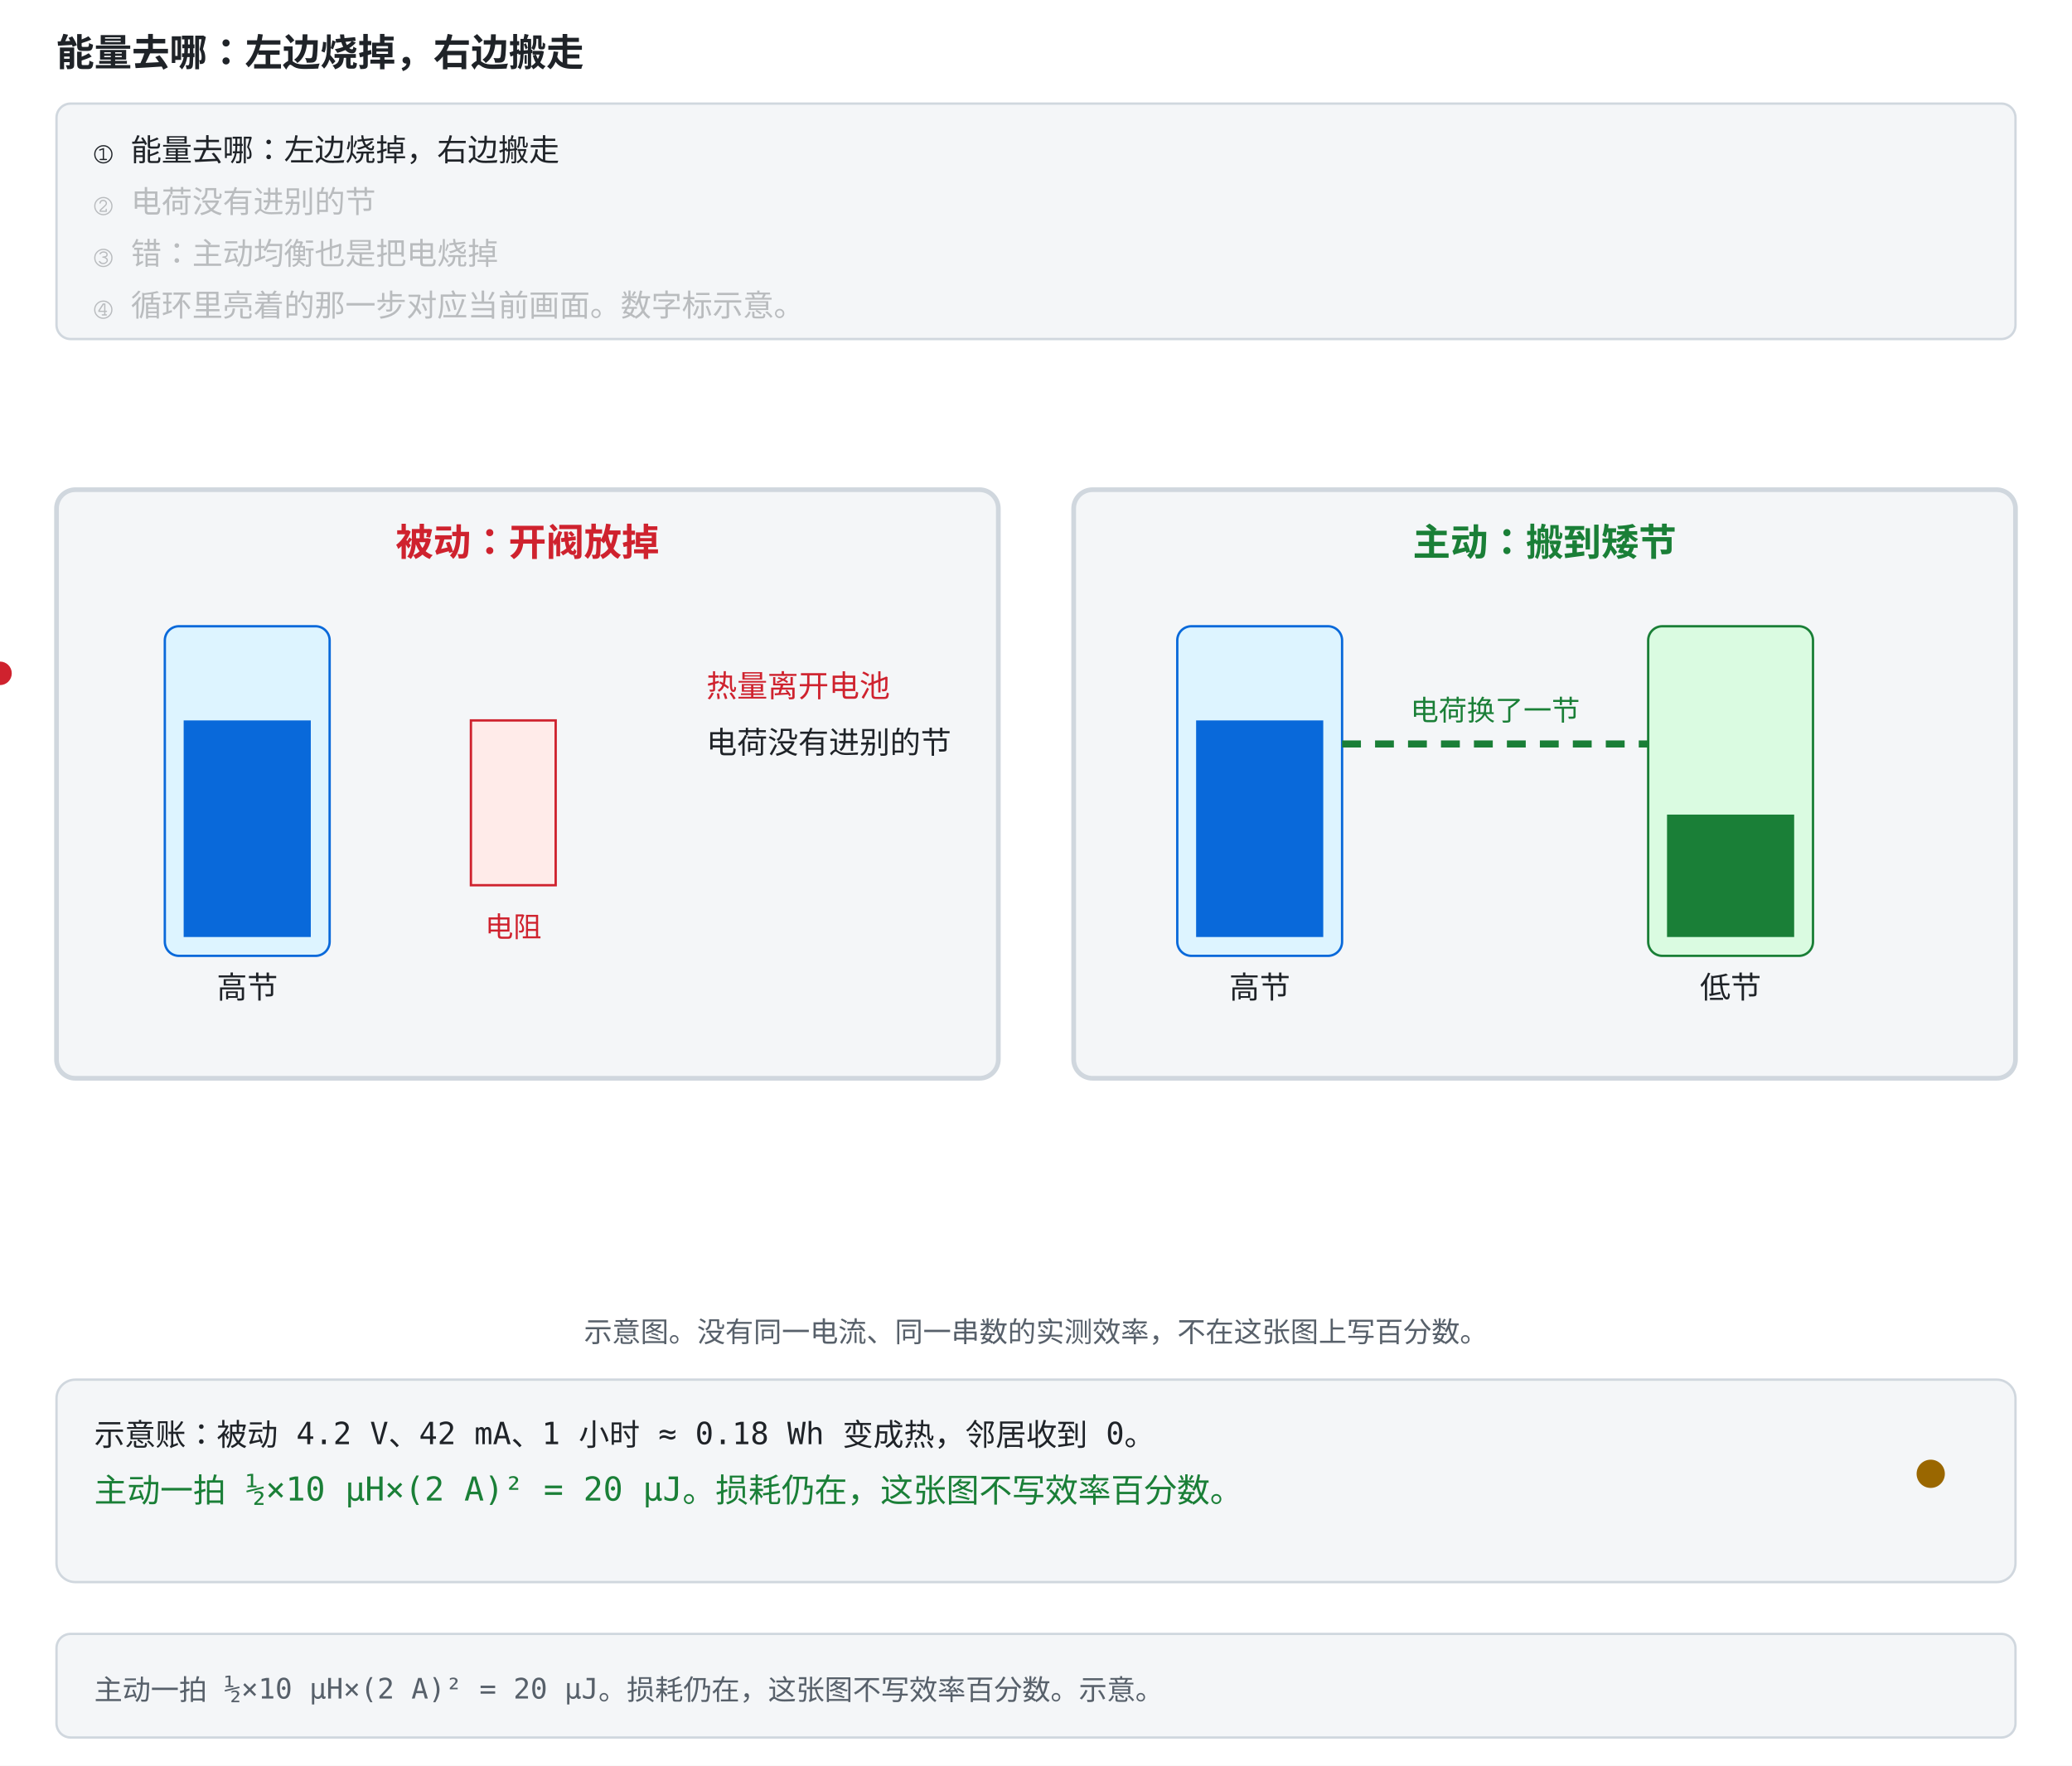
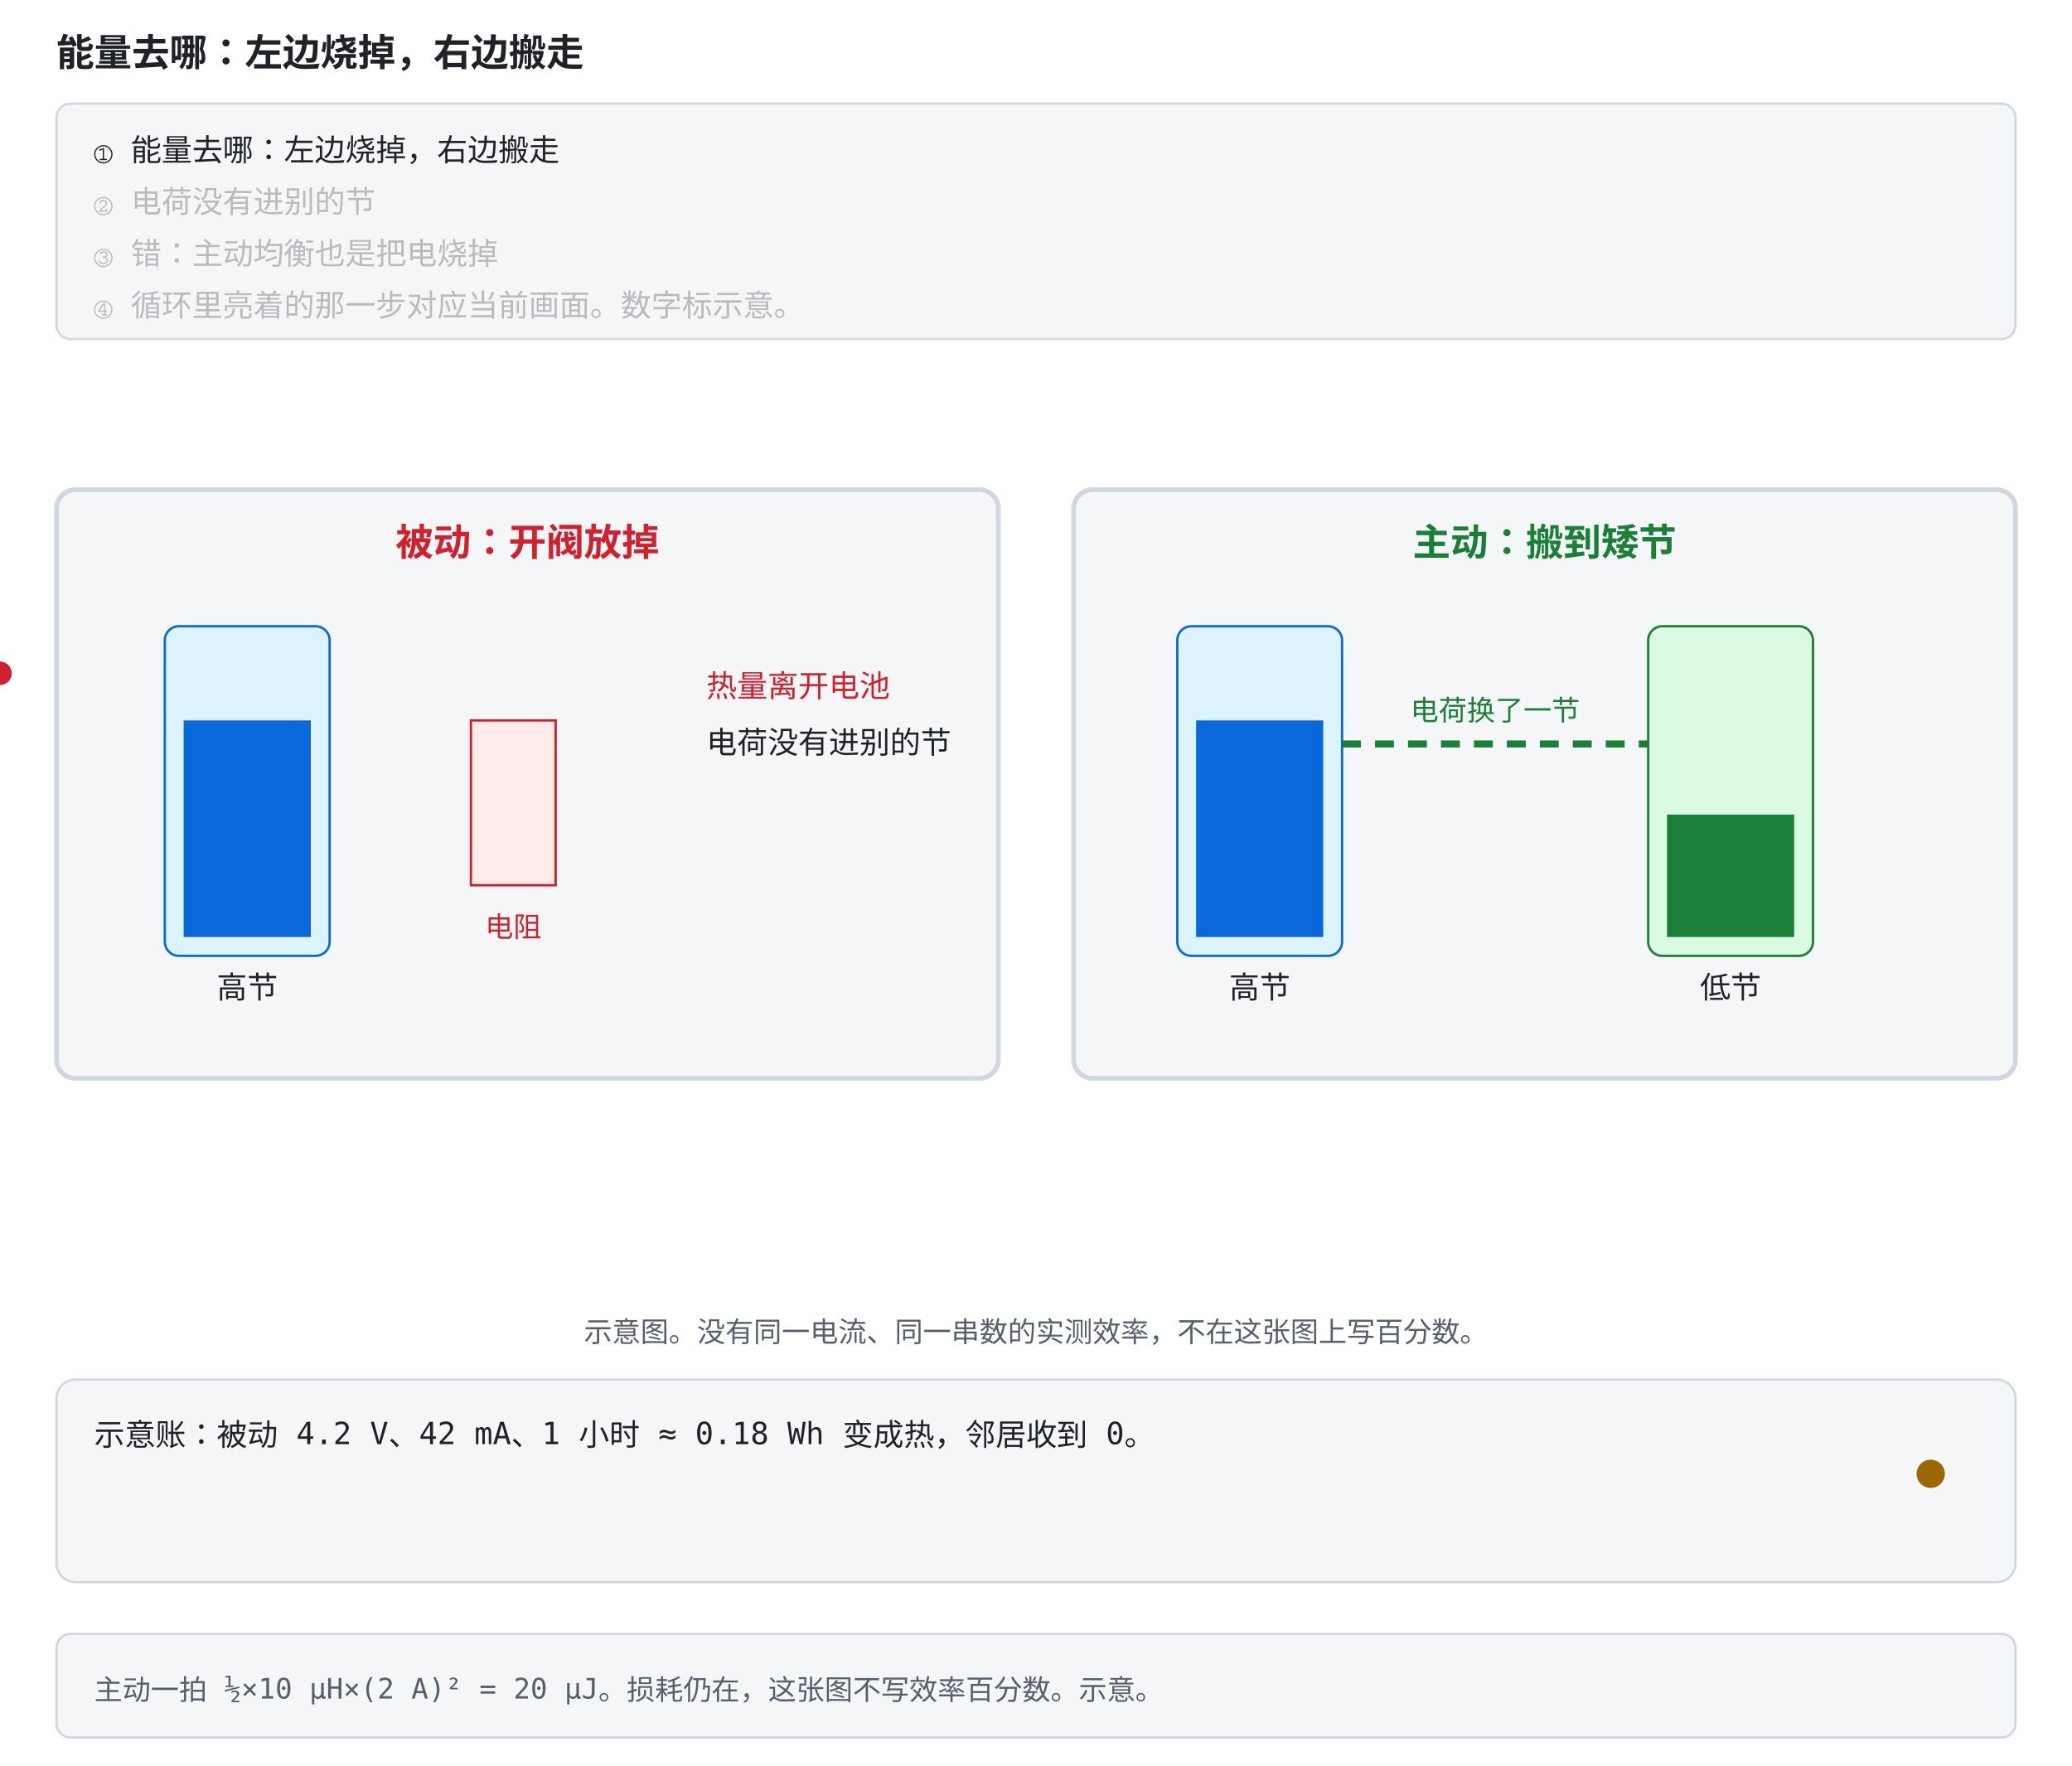
<svg xmlns="http://www.w3.org/2000/svg" width="880" height="750" viewBox="0 -156 880 750" role="img" font-family="ui-monospace, Consolas, monospace">
  <style>
    .bg { fill: #ffffff; }
    .panel { fill: #f4f6f8; stroke: #d0d7de; }
    .fill-boxb { fill: #ddf4ff; }
    .fill-boxg { fill: #dafbe1; }
    .fill-boxr { fill: #ffebe9; }
    .fill-boxy { fill: #fff8c5; }
    .fill-b { fill: #0969da; }
    .fill-g { fill: #1a7f37; }
    .fill-r { fill: #cf222e; }
    .fill-y { fill: #9a6700; }
    .fill-ink { fill: #57606a; }
    .fill-muted { fill: #e2e8f0; }
    .fill-lockb { fill: #0969da; }
    .stroke-panel { stroke: #d0d7de; }
    .stroke-axis { stroke: #57606a; }
    .stroke-b { stroke: #0969da; }
    .stroke-g { stroke: #1a7f37; }
    .stroke-r { stroke: #cf222e; }
    .stroke-y { stroke: #bf8700; }
    .stroke-check { stroke: #ffffff; }
    .axis { stroke: #57606a; stroke-width: 1.5; fill: none; }
    .grid { stroke: #d0d7de; stroke-width: 1; fill: none; }
    .txt { fill: #1f2328; font-size: 13px; }
    .small { fill: #57606a; font-size: 12px; }
    .title { fill: #1f2328; font-size: 16px; font-weight: bold; }
    .hi { fill: #0969da; }
    .warn { fill: #cf222e; }
    .ok { fill: #1a7f37; }
    .gold { fill: #9a6700; }
    .on { fill: #ffffff; font-size: 13px; font-weight: bold; }
    .lineb { stroke: #0969da; stroke-width: 2.5; fill: none; }
    @media (prefers-color-scheme: dark) {
      .bg { fill: #0d1117; }
      .panel { fill: #161b22; stroke: #30363d; }
      .fill-boxb { fill: #12233a; }
      .fill-boxg { fill: #0f2415; }
      .fill-boxr { fill: #3d1214; }
      .fill-boxy { fill: #2d2607; }
      .fill-b { fill: #4493f8; }
      .fill-g { fill: #3fb950; }
      .fill-r { fill: #ff7b72; }
      .fill-y { fill: #d29922; }
      .fill-ink { fill: #8b949e; }
      .fill-muted { fill: #30363d; }
      .fill-lockb { fill: #0969da; }
      .stroke-panel { stroke: #30363d; }
      .stroke-axis { stroke: #8b949e; }
      .stroke-b { stroke: #4493f8; }
      .stroke-g { stroke: #3fb950; }
      .stroke-r { stroke: #ff7b72; }
      .stroke-y { stroke: #d29922; }
      .stroke-check { stroke: #0d1117; }
      .axis { stroke: #8b949e; }
      .grid { stroke: #30363d; }
      .txt { fill: #e6edf3; }
      .small { fill: #8b949e; }
      .title { fill: #e6edf3; }
      .hi { fill: #4493f8; }
      .warn { fill: #ff7b72; }
      .ok { fill: #3fb950; }
      .gold { fill: #d29922; }
      .on { fill: #ffffff; }
      .lineb { stroke: #4493f8; }
    }
</style>
  <rect class="bg" x="0" y="-156" width="880" height="750" />
  <text class="title" x="24" y="-128">能量去哪：左边烧掉，右边搬走</text>
  <rect class="panel" x="24" y="-112" width="832" height="100" rx="6" />
  <text class="txt" x="40" y="-88" opacity="1">① 能量去哪：左边烧掉，右边搬走<animate attributeName="opacity" values="1;1;0.28;0.28;0.28;0.28;0.28;0.28" keyTimes="0;0.249;0.25;0.499;0.5;0.749;0.75;1" dur="12s" repeatCount="indefinite" />
  </text>
  <text class="txt" x="40" y="-66" opacity="0.28">② 电荷没有进别的节<animate attributeName="opacity" values="0.28;0.28;1;1;0.28;0.28;0.28;0.28" keyTimes="0;0.249;0.25;0.499;0.5;0.749;0.75;1" dur="12s" repeatCount="indefinite" />
  </text>
  <text class="txt" x="40" y="-44" opacity="0.28">③ 错：主动均衡也是把电烧掉<animate attributeName="opacity" values="0.28;0.28;0.28;0.28;1;1;0.28;0.28" keyTimes="0;0.249;0.25;0.499;0.5;0.749;0.75;1" dur="12s" repeatCount="indefinite" />
  </text>
  <text class="txt" x="40" y="-22" opacity="0.28">④ 循环里亮着的那一步对应当前画面。数字标示意。<animate attributeName="opacity" values="0.28;0.28;0.28;0.28;0.28;0.28;1;1" keyTimes="0;0.249;0.25;0.499;0.5;0.749;0.75;1" dur="12s" repeatCount="indefinite" />
  </text>
  <rect class="panel" x="24" y="538" width="832" height="44" rx="6" />
  <text class="small" x="40" y="566">主动一拍 ½×10 µH×(2 A)² = 20 µJ。损耗仍在，这张图不写效率百分数。示意。</text>
  <rect width="880" height="530" class="bg" />
  <rect x="24" y="52" width="400" height="250" rx="8" stroke-width="2" class="panel">
    <animate attributeName="stroke-width" values="5;2;5" keyTimes="0;0.5;1" dur="8s" repeatCount="indefinite" />
  </rect>
  <text x="224" y="80" text-anchor="middle" font-size="16" font-weight="bold" class="warn">被动：开阀放掉</text>
  <rect x="70" y="110" width="70" height="140" rx="6" class="fill-boxb stroke-b" />
  <rect x="78" y="150" width="54" height="92" class="fill-b">
    <animate attributeName="height" values="92;40;92" keyTimes="0;0.45;1" dur="8s" repeatCount="indefinite" />
    <animate attributeName="y" values="150;202;150" keyTimes="0;0.45;1" dur="8s" repeatCount="indefinite" />
  </rect>
  <text x="105" y="268" text-anchor="middle" font-size="12" class="txt">高节</text>
  <rect x="200" y="150" width="36" height="70" class="fill-boxr stroke-r" />
  <text x="218" y="242" text-anchor="middle" font-size="12" class="warn">电阻</text>
  <text x="300" y="140" font-size="13" class="warn">热量离开电池</text>
  <text x="300" y="164" font-size="13" class="txt">电荷没有进别的节</text>
  <circle cy="130" r="5" class="fill-r">
    <animate attributeName="cx" values="140;218;300;140" keyTimes="0;0.25;0.45;1" dur="8s" repeatCount="indefinite" />
    <animate attributeName="opacity" values="1;1;0;0;1" keyTimes="0;0.4;0.48;0.9;1" dur="8s" repeatCount="indefinite" />
  </circle>
  <rect x="456" y="52" width="400" height="250" rx="8" stroke-width="2" class="panel">
    <animate attributeName="stroke-width" values="2;5;2" keyTimes="0;0.5;1" dur="8s" repeatCount="indefinite" />
  </rect>
  <text x="656" y="80" text-anchor="middle" font-size="16" font-weight="bold" class="ok">主动：搬到矮节</text>
  <rect x="500" y="110" width="70" height="140" rx="6" class="fill-boxb stroke-b" />
  <rect x="508" y="150" width="54" height="92" class="fill-b">
    <animate attributeName="height" values="92;92;60;92" keyTimes="0;0.5;0.85;1" dur="8s" repeatCount="indefinite" />
    <animate attributeName="y" values="150;150;182;150" keyTimes="0;0.5;0.85;1" dur="8s" repeatCount="indefinite" />
  </rect>
  <rect x="700" y="110" width="70" height="140" rx="6" class="fill-boxg stroke-g" />
  <rect x="708" y="190" width="54" height="52" class="fill-g">
    <animate attributeName="height" values="52;52;84;52" keyTimes="0;0.5;0.85;1" dur="8s" repeatCount="indefinite" />
    <animate attributeName="y" values="190;190;158;190" keyTimes="0;0.5;0.85;1" dur="8s" repeatCount="indefinite" />
  </rect>
  <text x="535" y="268" text-anchor="middle" font-size="12" class="txt">高节</text>
  <text x="735" y="268" text-anchor="middle" font-size="12" class="txt">低节</text>
  <line x1="570" y1="160" x2="700" y2="160" stroke-width="3" stroke-dasharray="8 6" class="stroke-g">
    <animate attributeName="stroke-dashoffset" values="40;0;40" keyTimes="0;0.5;1" dur="8s" repeatCount="indefinite" />
  </line>
  <text x="635" y="150" text-anchor="middle" font-size="12" class="ok">电荷换了一节</text>
  <circle cy="160" r="5" opacity="0" class="fill-g">
    <animate attributeName="opacity" values="0;0;1;1;0;0" keyTimes="0;0.48;0.55;0.85;0.92;1" dur="8s" repeatCount="indefinite" />
    <animate attributeName="cx" values="560;700;560" keyTimes="0;0.5;1" dur="8s" repeatCount="indefinite" />
  </circle>
  <text x="440" y="340" text-anchor="middle" font-size="15" font-weight="bold" opacity="0" class="warn">错：主动均衡也是把电烧掉
    <animate attributeName="opacity" values="0;1;0;0" keyTimes="0;0.15;0.35;1" dur="8s" repeatCount="indefinite" />
  </text>
  <text x="440" y="372" text-anchor="middle" font-size="15" opacity="0" class="ok">对：被动进电阻变热；主动交给低的那一节。开关和磁件仍有损耗。
    <animate attributeName="opacity" values="0;0;1;1" keyTimes="0;0.45;0.55;1" dur="8s" repeatCount="indefinite" />
  </text>
  <text x="440" y="414" text-anchor="middle" font-size="13" class="small">示意图。没有同一电流、同一串数的实测效率，不在这张图上写百分数。</text>
  <rect x="24" y="430" width="832" height="86" rx="8" class="panel" />
  <text x="40" y="458" font-size="14" class="txt">示意账：被动 4.2 V、42 mA、1 小时 ≈ 0.18 Wh 变成热，邻居收到 0。</text>
-   <text x="40" y="482" font-size="14" class="ok">主动一拍 ½×10 µH×(2 A)² = 20 µJ。损耗仍在，这张图不写效率百分数。</text>
  <circle cx="820" cy="470" r="6" class="fill-y">
    <animate attributeName="opacity" values="1;0.2;1" keyTimes="0;0.5;1" dur="2s" repeatCount="indefinite" />
  </circle>
</svg>
